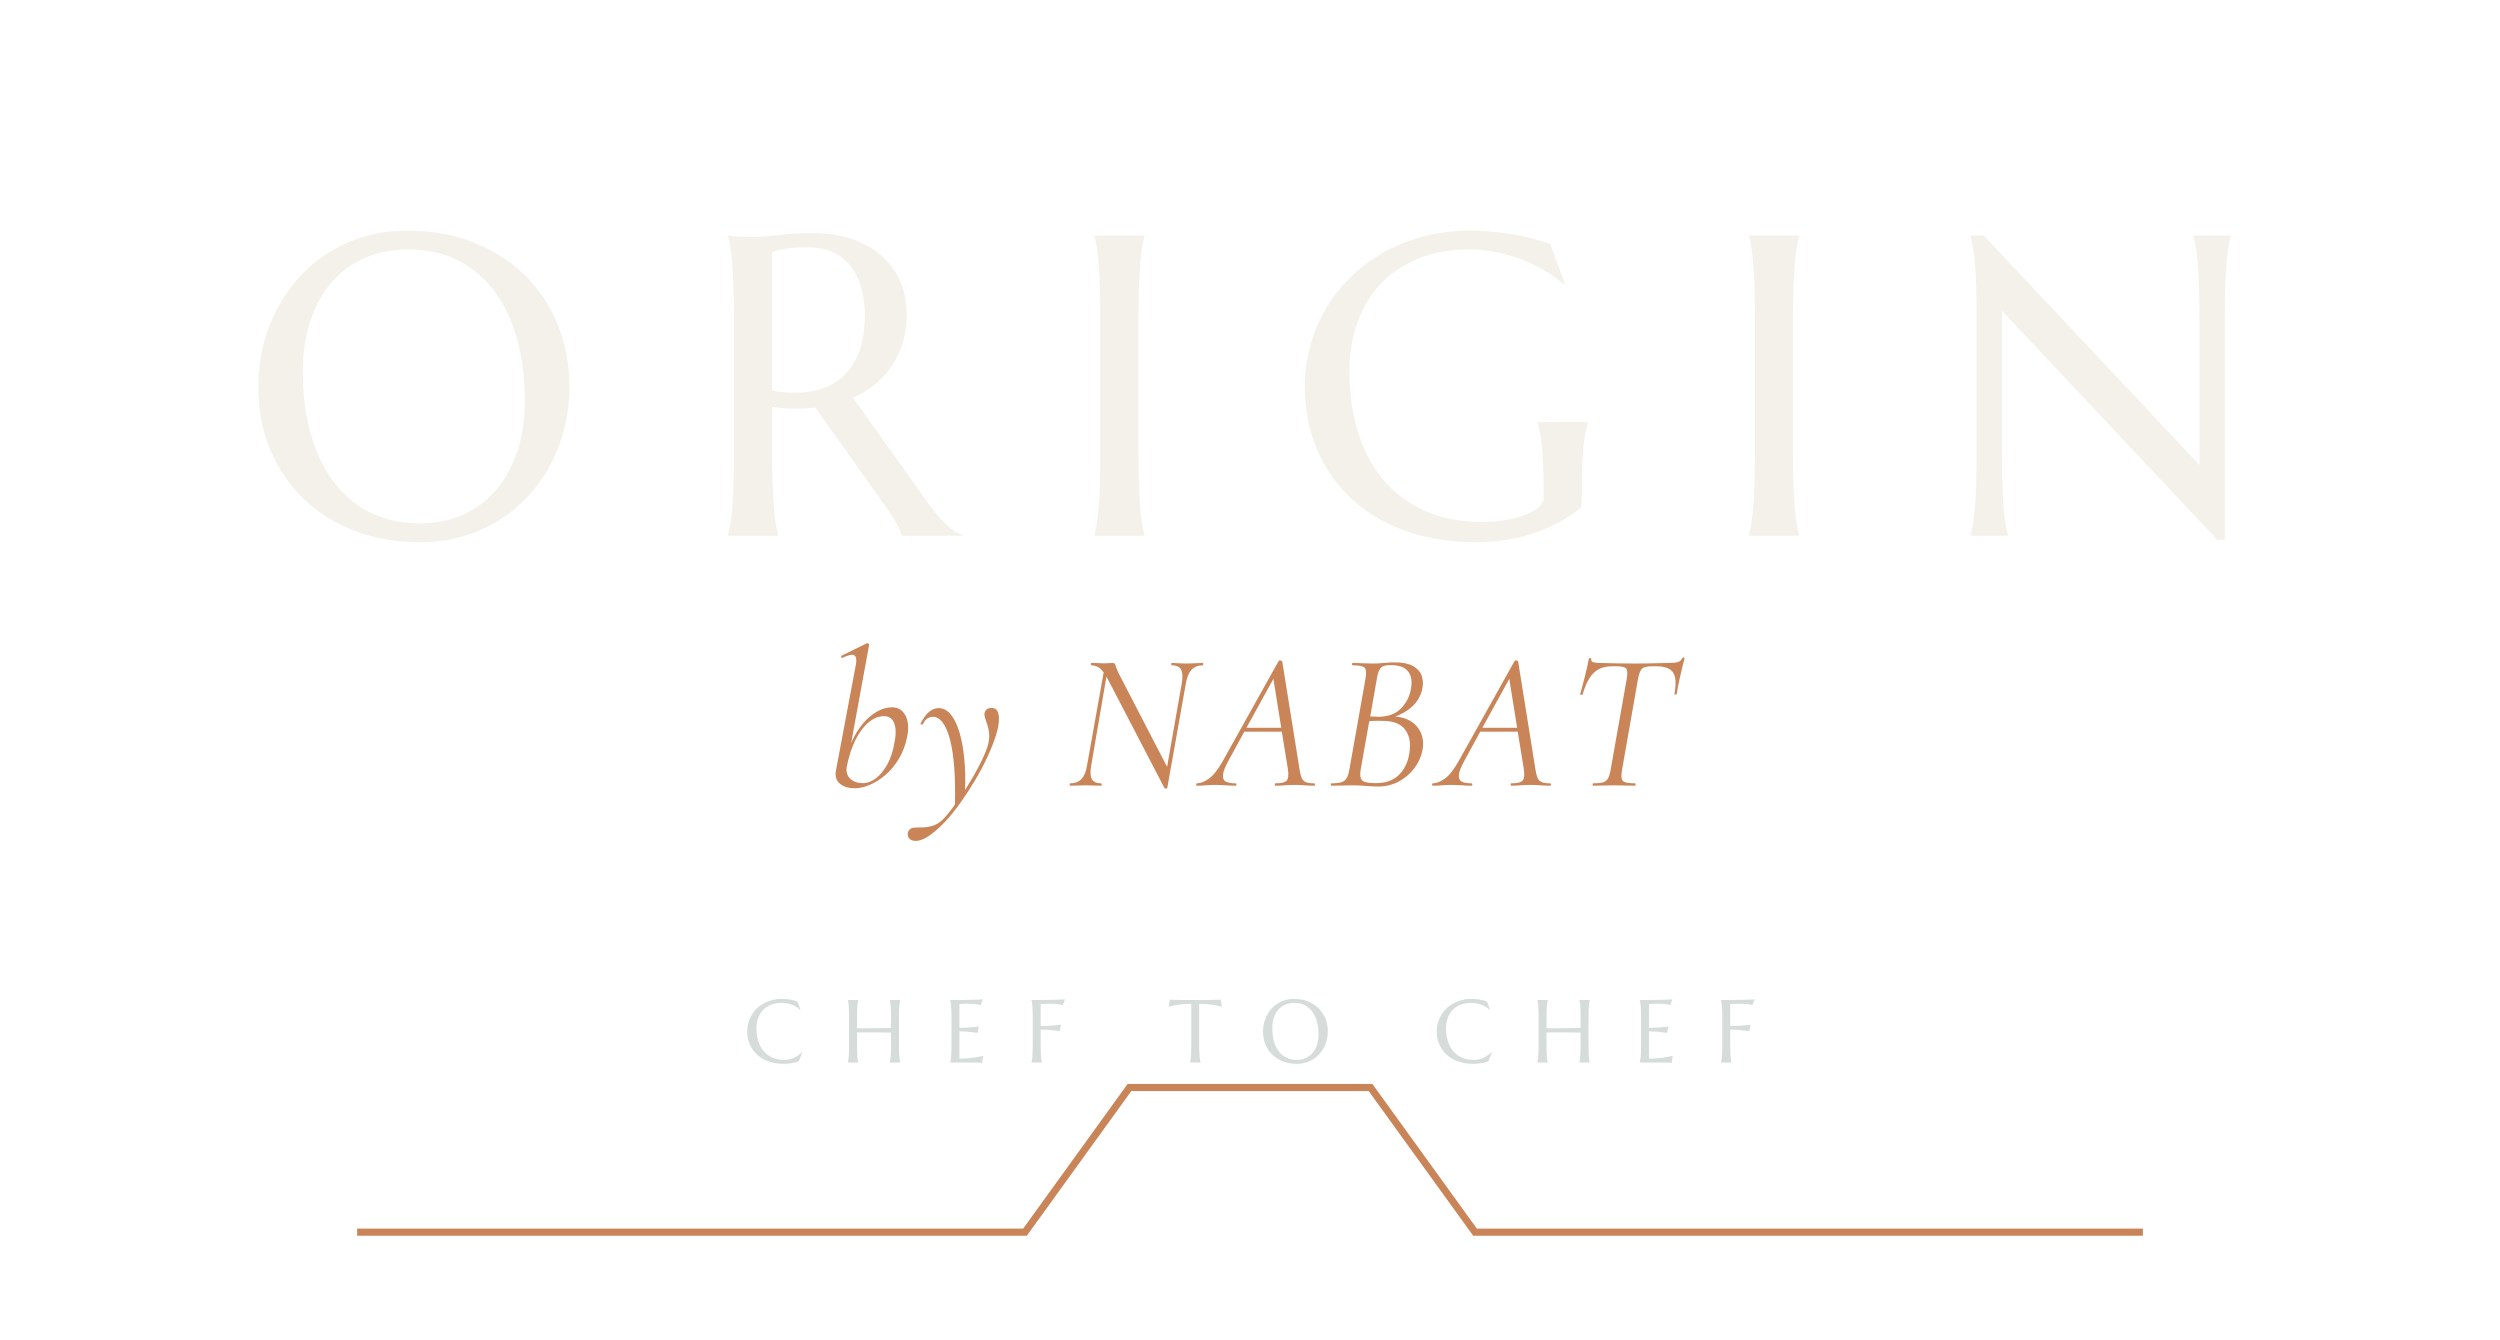
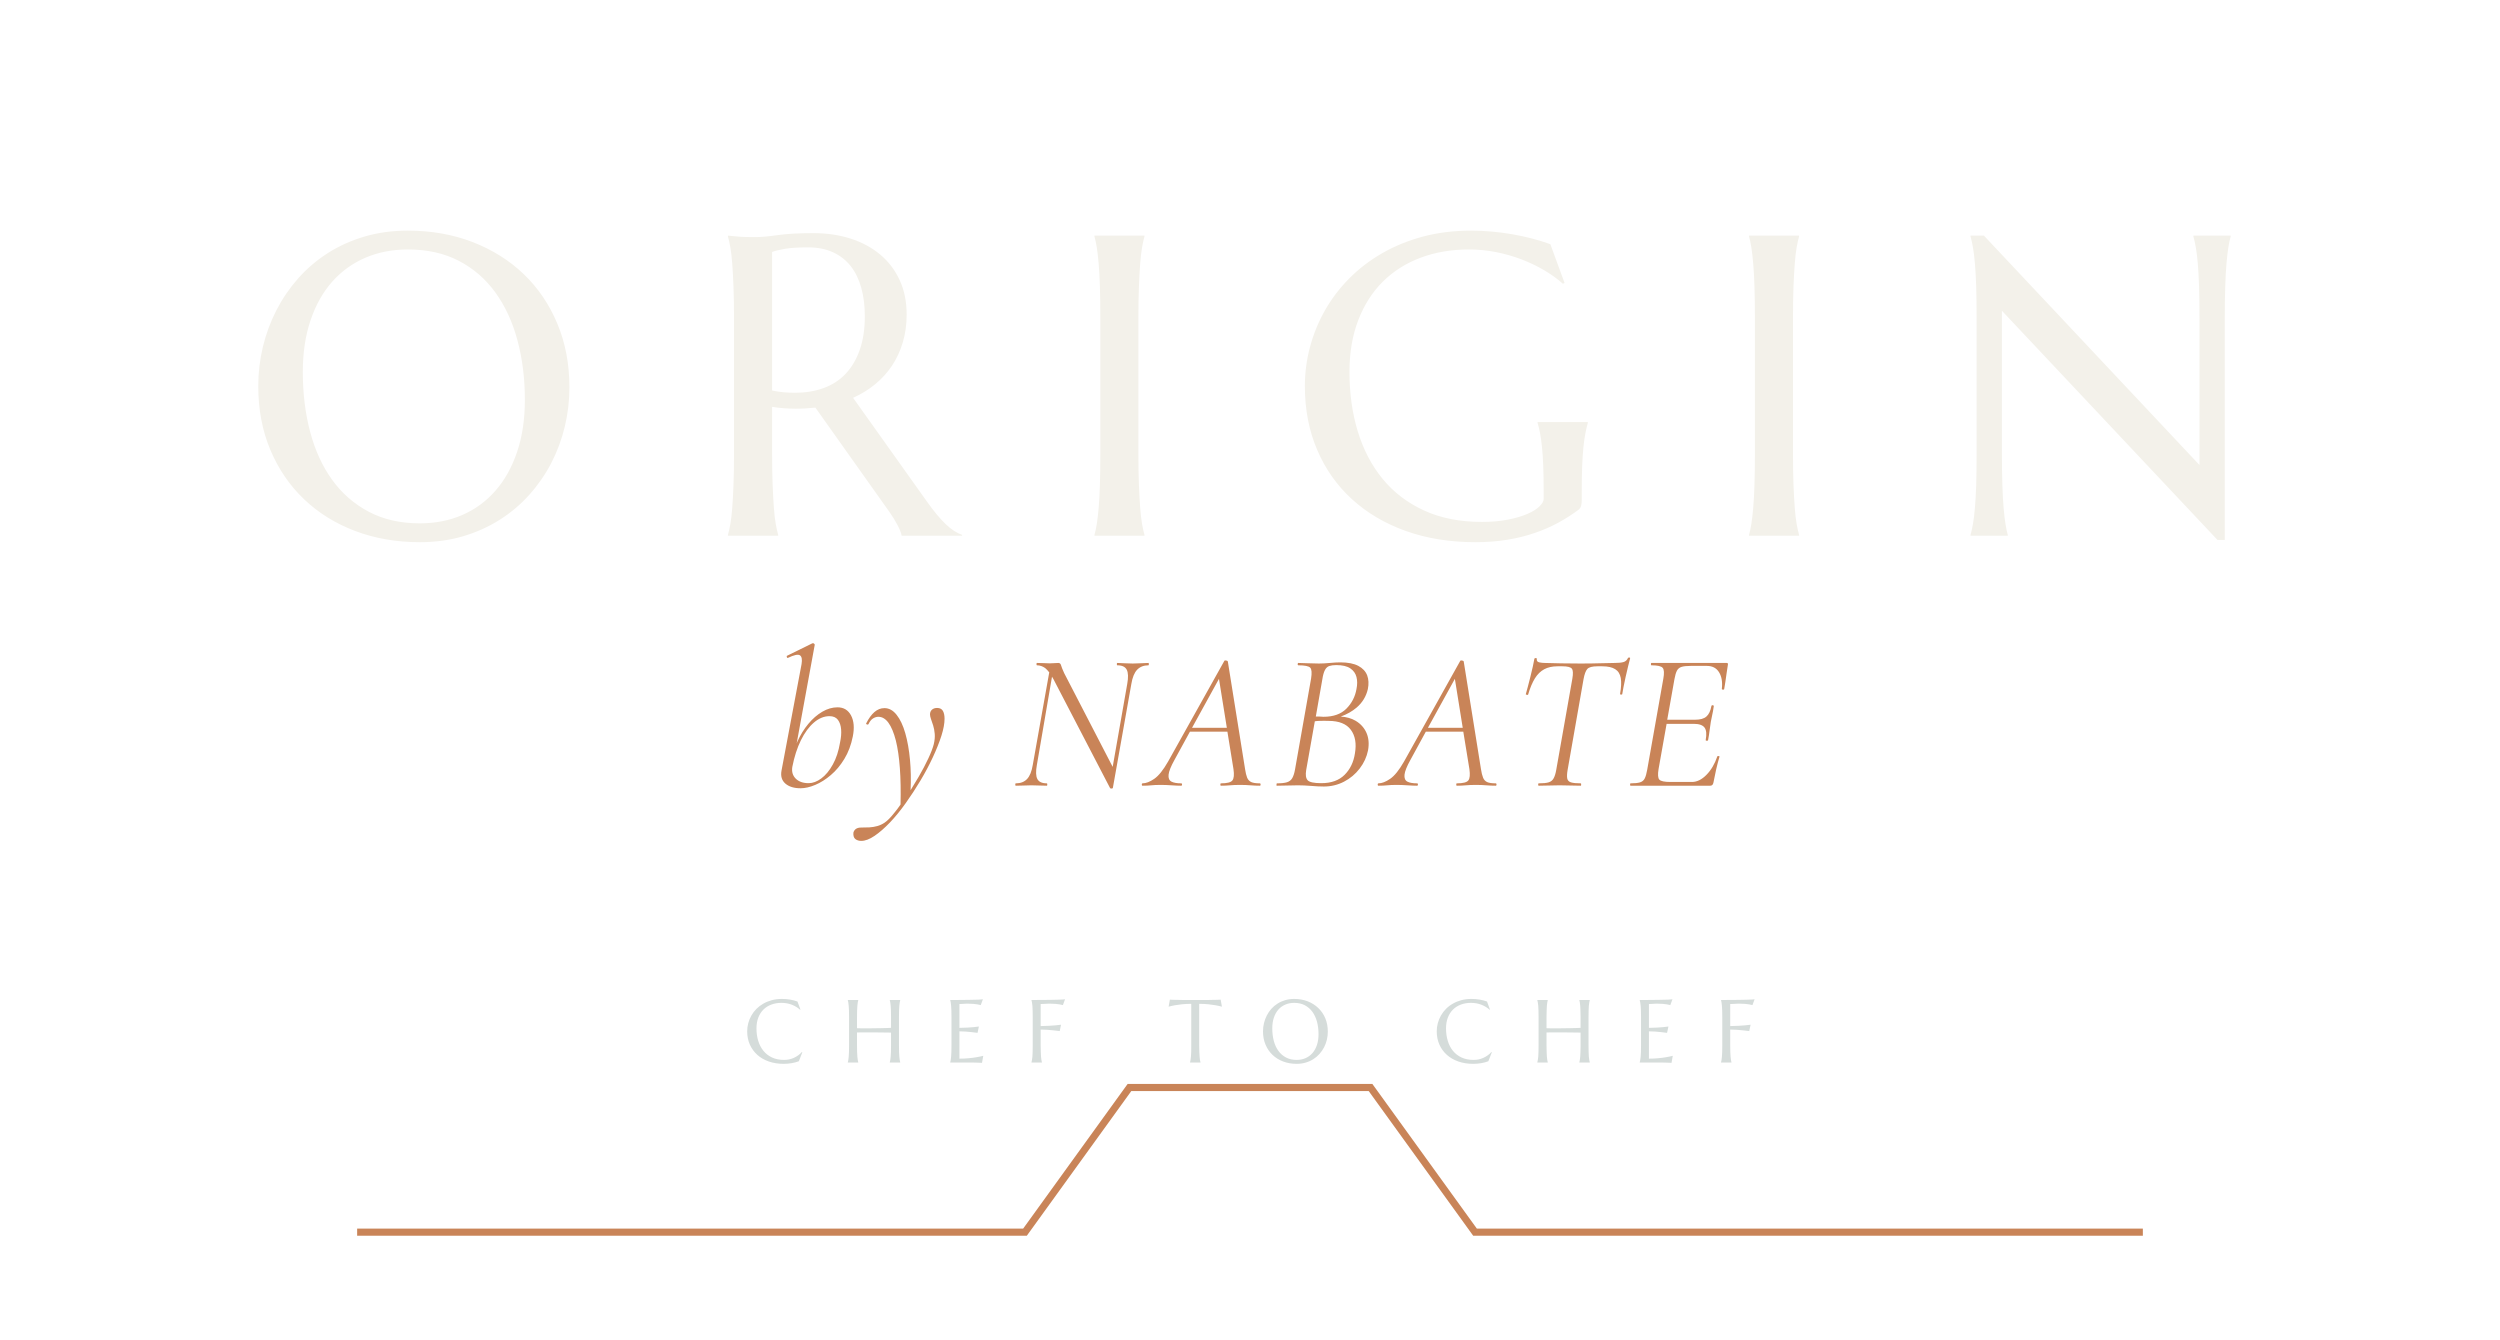
- <svg xmlns="http://www.w3.org/2000/svg" viewBox="0 0 560 300" role="img" aria-label="Origin by NABAT">
+ <svg xmlns="http://www.w3.org/2000/svg" viewBox="0 0 560 300" role="img" aria-label="Origin by NABATE">
  <path fill="#F3F1EA" d="M91.37 51.66L91.37 51.66Q99.19 51.66 105.83 54.21Q112.46 56.77 117.29 61.38Q122.12 66 124.83 72.47Q127.55 78.94 127.55 86.77L127.55 86.77Q127.55 91.22 126.52 95.53Q125.49 99.84 123.50 103.69Q121.51 107.53 118.60 110.79Q115.69 114.05 111.97 116.41Q108.24 118.78 103.74 120.12Q99.24 121.45 94.04 121.45L94.04 121.45Q86.21 121.45 79.58 118.95Q72.94 116.44 68.12 111.84Q63.29 107.25 60.57 100.80Q57.85 94.36 57.85 86.48L57.85 86.48Q57.85 82.03 58.88 77.72Q59.91 73.41 61.90 69.52Q63.90 65.63 66.78 62.37Q69.66 59.11 73.39 56.72Q77.12 54.33 81.64 52.99Q86.16 51.66 91.37 51.66ZM94.04 117.23L94.04 117.23Q99.24 117.23 103.55 115.36Q107.87 113.48 110.98 109.92Q114.10 106.36 115.83 101.23Q117.57 96.09 117.57 89.58L117.57 89.58Q117.57 82.36 115.90 76.20Q114.24 70.03 110.96 65.51Q107.68 60.98 102.78 58.43Q97.88 55.88 91.37 55.88L91.37 55.88Q86.16 55.88 81.85 57.73Q77.54 59.58 74.42 63.09Q71.30 66.61 69.57 71.72Q67.83 76.83 67.83 83.34L67.83 83.34Q67.83 90.52 69.47 96.73Q71.12 102.94 74.40 107.48Q77.68 112.03 82.60 114.63Q87.52 117.23 94.04 117.23ZM172.95 91.13L172.95 101.67Q172.95 105.66 173.07 108.63Q173.19 111.61 173.35 113.77Q173.51 115.92 173.77 117.38Q174.03 118.83 174.31 119.81L174.31 119.81L174.31 120L163.06 120L163.06 119.81Q163.34 118.83 163.60 117.38Q163.86 115.92 164.02 113.77Q164.19 111.61 164.30 108.66Q164.42 105.70 164.42 101.67L164.42 101.67L164.42 71.16Q164.42 67.17 164.30 64.20Q164.19 61.22 164.02 59.06Q163.86 56.91 163.60 55.43Q163.34 53.95 163.06 52.97L163.06 52.97L163.06 52.78L165.03 52.97Q165.92 53.06 167.02 53.09Q168.12 53.11 169.29 53.11L169.29 53.11Q171.12 53.11 174.24 52.66Q177.36 52.22 182.19 52.22L182.19 52.22Q186.69 52.22 190.51 53.44Q194.33 54.66 197.14 57Q199.95 59.34 201.52 62.74Q203.09 66.14 203.09 70.45L203.09 70.45Q203.09 73.83 202.22 76.71Q201.36 79.59 199.79 81.94Q198.22 84.28 196.01 86.09Q193.81 87.89 191.09 89.11L191.09 89.11L207.54 112.22Q208.76 113.95 209.82 115.22Q210.87 116.48 211.83 117.40Q212.79 118.31 213.69 118.90Q214.58 119.48 215.51 119.81L215.51 119.81L215.51 120L201.97 120Q201.83 119.11 201.05 117.63Q200.28 116.16 199.25 114.70L199.25 114.70L182.65 91.31Q181.58 91.41 180.50 91.48Q179.42 91.55 178.29 91.55L178.29 91.55Q176.98 91.55 175.65 91.45Q174.31 91.36 172.95 91.13L172.95 91.13ZM172.95 56.44L172.95 87.47Q174.22 87.75 175.53 87.87Q176.84 87.98 178.06 87.98L178.06 87.98Q181.58 87.98 184.48 86.93Q187.39 85.88 189.43 83.72Q191.47 81.56 192.59 78.35Q193.72 75.14 193.72 70.83L193.72 70.83Q193.72 67.31 192.92 64.45Q192.12 61.59 190.55 59.60Q188.98 57.61 186.59 56.51Q184.20 55.41 181.01 55.41L181.01 55.41Q177.78 55.41 175.86 55.73Q173.94 56.06 172.95 56.44L172.95 56.44ZM245.16 120L245.16 119.81Q245.44 118.83 245.68 117.38Q245.91 115.92 246.10 113.77Q246.29 111.61 246.38 108.63Q246.47 105.66 246.47 101.67L246.47 101.67L246.47 71.16Q246.47 67.17 246.38 64.20Q246.29 61.22 246.10 59.04Q245.91 56.86 245.68 55.41Q245.44 53.95 245.16 52.97L245.16 52.97L245.16 52.78L256.36 52.78L256.36 52.97Q256.08 53.95 255.82 55.41Q255.57 56.86 255.40 59.04Q255.24 61.22 255.12 64.20Q255.00 67.17 255.00 71.16L255.00 71.16L255.00 101.67Q255.00 105.66 255.12 108.63Q255.24 111.61 255.40 113.77Q255.57 115.92 255.82 117.38Q256.08 118.83 256.36 119.81L256.36 119.81L256.36 120L245.16 120ZM354.31 110.20L354.31 112.13Q354.31 112.64 354.19 113.20Q354.07 113.77 353.65 114.14L353.65 114.14Q351.54 115.73 349.08 117.07Q346.62 118.41 343.76 119.39Q340.90 120.38 337.60 120.91Q334.29 121.45 330.50 121.45L330.50 121.45Q321.96 121.45 314.93 118.95Q307.90 116.44 302.86 111.84Q297.82 107.25 295.06 100.80Q292.29 94.36 292.29 86.48L292.29 86.48Q292.29 82.03 293.44 77.72Q294.59 73.41 296.79 69.52Q299.00 65.63 302.23 62.37Q305.46 59.11 309.61 56.72Q313.76 54.33 318.75 52.99Q323.75 51.66 329.56 51.66L329.56 51.66Q331.81 51.66 334.15 51.87Q336.50 52.08 338.79 52.48Q341.09 52.88 343.22 53.44Q345.36 54 347.28 54.70L347.28 54.70L350.46 63.38L350.09 63.56Q348.26 61.92 345.87 60.52Q343.48 59.11 340.76 58.08Q338.04 57.05 335.07 56.46Q332.09 55.88 329.04 55.88L329.04 55.88Q323.14 55.88 318.21 57.73Q313.29 59.58 309.75 63.09Q306.21 66.61 304.25 71.72Q302.28 76.83 302.28 83.34L302.28 83.34Q302.28 90.52 304.15 96.66Q306.03 102.80 309.73 107.30Q313.43 111.80 318.99 114.35Q324.54 116.91 331.95 116.91L331.95 116.91Q335.23 116.91 337.81 116.39Q340.39 115.88 342.17 115.10Q343.95 114.33 344.86 113.41Q345.78 112.50 345.78 111.75L345.78 111.75L345.78 109.92Q345.78 106.64 345.68 104.25Q345.59 101.86 345.40 100.10Q345.21 98.34 344.98 97.08Q344.75 95.81 344.42 94.73L344.42 94.73L344.42 94.55L355.67 94.55L355.67 94.73Q355.39 95.72 355.13 97.05Q354.87 98.39 354.68 100.22Q354.50 102.05 354.40 104.51Q354.31 106.97 354.31 110.20L354.31 110.20ZM391.78 120L391.78 119.81Q392.07 118.83 392.30 117.38Q392.53 115.92 392.72 113.77Q392.91 111.61 393.00 108.63Q393.10 105.66 393.10 101.67L393.10 101.67L393.10 71.16Q393.10 67.17 393.00 64.20Q392.91 61.22 392.72 59.04Q392.53 56.86 392.30 55.41Q392.07 53.95 391.78 52.97L391.78 52.97L391.78 52.78L402.99 52.78L402.99 52.97Q402.71 53.95 402.45 55.41Q402.19 56.86 402.03 59.04Q401.86 61.22 401.74 64.20Q401.63 67.17 401.63 71.16L401.63 71.16L401.63 101.67Q401.63 105.66 401.74 108.63Q401.86 111.61 402.03 113.77Q402.19 115.92 402.45 117.38Q402.71 118.83 402.99 119.81L402.99 119.81L402.99 120L391.78 120ZM441.40 52.78L444.40 52.78L492.68 104.16L492.68 71.16Q492.68 67.17 492.59 64.20Q492.49 61.22 492.31 59.04Q492.12 56.86 491.86 55.41Q491.60 53.95 491.32 52.97L491.32 52.97L491.32 52.78L499.67 52.78L499.67 52.97Q499.38 53.95 499.15 55.41Q498.92 56.86 498.73 59.04Q498.54 61.22 498.45 64.20Q498.35 67.17 498.35 71.16L498.35 71.16L498.35 120.94L496.71 120.94L448.43 69.61L448.43 101.67Q448.43 105.66 448.53 108.63Q448.62 111.61 448.81 113.77Q448.99 115.92 449.23 117.38Q449.46 118.83 449.74 119.81L449.74 119.81L449.74 120L441.40 120L441.40 119.81Q441.68 118.83 441.94 117.38Q442.20 115.92 442.38 113.77Q442.57 111.61 442.67 108.63Q442.76 105.66 442.76 101.67L442.76 101.67L442.76 71.16Q442.76 67.17 442.67 64.20Q442.57 61.22 442.38 59.04Q442.20 56.86 441.94 55.41Q441.68 53.95 441.40 52.97L441.40 52.97L441.40 52.78Z" />
-   <path fill="#C98458" d="M191.52 176.57L191.52 176.57Q189.32 176.57 188.11 175.52Q186.90 174.46 187.25 172.61L187.25 172.61L191.74 148.76Q192 147.18 191.36 146.78Q190.72 146.39 188.70 147.36L188.70 147.36Q188.66 147.40 188.57 147.36L188.57 147.36Q188.48 147.36 188.44 147.18L188.44 147.18Q188.39 147.00 188.44 146.92L188.44 146.92Q188.48 146.87 188.52 146.87L188.52 146.87L194.16 144.10Q194.38 144.01 194.55 144.19Q194.73 144.36 194.68 144.45L194.68 144.45L190.64 166.54Q190.72 166.32 190.81 166.10L190.81 166.10Q191.82 163.86 193.25 162.14Q194.68 160.42 196.38 159.43Q198.07 158.44 199.79 158.44L199.79 158.44Q201.86 158.44 202.82 160.27Q203.79 162.10 203.22 164.96Q202.65 167.82 201.33 169.99Q200.01 172.17 198.29 173.62Q196.58 175.08 194.79 175.82Q193.01 176.57 191.52 176.57ZM189.67 171.78L189.67 171.78Q189.40 173.40 190.44 174.42Q191.47 175.43 193.32 175.43L193.32 175.43Q194.73 175.43 196.16 174.37Q197.59 173.32 198.73 171.27Q199.88 169.22 200.36 166.32L200.36 166.32Q200.71 164.69 200.60 163.37Q200.49 162.05 199.88 161.24Q199.26 160.42 197.98 160.42L197.98 160.42Q196.18 160.42 194.51 161.85Q192.84 163.28 191.58 165.84Q190.33 168.39 189.67 171.78ZM205.11 188.36L205.11 188.36Q204.32 188.36 203.79 187.95Q203.26 187.53 203.35 186.52L203.35 186.52Q203.66 185.37 205.11 185.37L205.11 185.37Q206.04 185.37 206.94 185.33Q207.84 185.28 208.70 185.04Q209.56 184.80 210.35 184.27L210.35 184.27Q211.32 183.61 212.59 181.98L212.59 181.98Q213.25 181.19 213.91 180.22L213.91 180.22Q214.13 171.03 212.86 165.88L212.86 165.88Q211.49 160.56 208.94 160.56L208.94 160.56Q208.37 160.56 207.77 160.91Q207.18 161.26 206.74 162.18L206.74 162.18Q206.65 162.36 206.41 162.29Q206.17 162.23 206.21 162.05L206.21 162.05Q207.05 160.38 208.06 159.50Q209.07 158.62 210.30 158.62L210.30 158.62Q211.84 158.62 213.03 160.12Q214.22 161.61 214.97 164.23Q215.72 166.85 216.02 170.24L216.02 170.24Q216.33 173.45 216.16 177.01L216.16 177.01Q217.08 175.52 217.96 174.02L217.96 174.02Q219.24 171.82 220.14 169.88Q221.04 167.95 221.35 166.72L221.35 166.72Q221.66 165.44 221.57 164.38Q221.48 163.33 221.22 162.51Q220.95 161.70 220.73 161.06Q220.51 160.42 220.51 160.03L220.51 160.03Q220.51 159.37 220.95 158.97Q221.39 158.58 222.10 158.58L222.10 158.58Q223.02 158.58 223.39 159.24Q223.77 159.90 223.77 161.00L223.77 161.00Q223.77 162.58 223.06 164.80Q222.36 167.02 221.15 169.62Q219.94 172.22 218.38 174.83Q216.82 177.45 215.08 179.89Q213.34 182.34 211.54 184.23Q209.73 186.12 208.08 187.24Q206.43 188.36 205.11 188.36ZM260.82 176.48L260.82 176.48L248.14 152.11Q248.01 151.84 247.84 151.58L247.84 151.58L244.45 171.34Q244.05 173.54 244.56 174.50Q245.06 175.47 246.69 175.47L246.69 175.47Q246.78 175.47 246.78 175.74Q246.78 176 246.69 176L246.69 176Q245.94 176 245.13 175.96Q244.32 175.91 243.22 175.91L243.22 175.91Q242.29 175.91 241.41 175.96Q240.53 176 239.74 176L239.74 176Q239.61 176 239.61 175.74Q239.61 175.47 239.74 175.47L239.74 175.47Q241.32 175.47 242.25 174.50Q243.17 173.54 243.52 171.34L243.52 171.34L247.22 150.61Q246.74 150.00 246.30 149.64L246.30 149.64Q245.42 149.03 244.49 149.03L244.49 149.03Q244.36 149.03 244.36 148.76Q244.36 148.50 244.49 148.50L244.49 148.50Q245.15 148.50 245.94 148.54Q246.74 148.59 247.35 148.59L247.35 148.59Q247.92 148.59 248.47 148.54Q249.02 148.50 249.24 148.50L249.24 148.50Q249.73 148.50 249.86 149.01Q249.99 149.51 250.56 150.79L250.56 150.79L261.43 171.78L264.69 153.21Q265.08 151.01 264.58 150.02Q264.07 149.03 262.49 149.03L262.49 149.03Q262.36 149.03 262.36 148.76Q262.36 148.50 262.49 148.50L262.49 148.50Q263.19 148.50 264.03 148.57Q264.86 148.63 265.92 148.63L265.92 148.63Q266.84 148.63 267.75 148.57Q268.65 148.50 269.44 148.50L269.44 148.50Q269.53 148.50 269.53 148.76Q269.53 149.03 269.44 149.03L269.44 149.03Q267.86 149.03 266.91 150.02Q265.96 151.01 265.61 153.21L265.61 153.21L261.48 176.44Q261.48 176.62 261.19 176.64Q260.90 176.66 260.82 176.48ZM268.12 176L268.12 176Q267.94 176 267.94 175.74Q267.94 175.47 268.12 175.47L268.12 175.47Q269.26 175.47 270.74 174.46Q272.21 173.45 273.84 170.59L273.84 170.59L286.42 148.06Q286.51 147.88 286.84 147.95Q287.17 148.02 287.22 148.15L287.22 148.15L291.09 172.30Q291.26 173.49 291.55 174.20Q291.84 174.90 292.47 175.19Q293.11 175.47 294.39 175.47L294.39 175.47Q294.56 175.47 294.56 175.74Q294.56 176 294.39 176L294.39 176Q293.38 176 292.30 175.91Q291.22 175.82 289.94 175.82Q288.67 175.82 287.70 175.91Q286.73 176 285.68 176L285.68 176Q285.54 176 285.54 175.74Q285.54 175.47 285.68 175.47L285.68 175.47Q287.74 175.47 288.25 174.81Q288.76 174.15 288.49 172.30L288.49 172.30L287.13 163.90L278.72 163.90L275.29 170.19Q274.06 172.39 273.95 173.54Q273.84 174.68 274.59 175.08Q275.34 175.47 276.79 175.47L276.79 175.47Q276.96 175.47 276.96 175.74Q276.96 176 276.74 176L276.74 176Q275.86 176 274.61 175.91Q273.36 175.82 272.17 175.82L272.17 175.82Q270.89 175.82 270.08 175.91Q269.26 176 268.12 176ZM279.21 163.02L287.00 163.02L285.24 152.06L279.21 163.02ZM312.52 160.51L312.52 160.51Q314.45 160.64 315.82 161.44L315.82 161.44Q317.53 162.45 318.28 164.16Q319.03 165.88 318.63 168.08L318.63 168.08Q318.19 170.28 316.76 172.15Q315.33 174.02 313.24 175.10Q311.15 176.18 308.73 176.18L308.73 176.18Q307.46 176.18 305.85 176.04Q304.24 175.91 302.92 175.91Q301.60 175.91 300.37 175.96Q299.14 176 298.22 176L298.22 176Q298.17 176 298.17 176L298.17 176Q298.08 175.96 298.13 175.74L298.13 175.74Q298.13 175.47 298.22 175.47L298.22 175.47Q299.67 175.47 300.46 175.23Q301.25 174.99 301.65 174.31Q302.04 173.62 302.26 172.39L302.26 172.39L305.87 152.02Q306.18 150.08 305.67 149.56Q305.17 149.03 303.01 149.03L303.01 149.03Q302.97 149.03 302.92 148.98L302.92 148.98Q302.84 148.94 302.88 148.76L302.88 148.76Q302.88 148.50 303.01 148.50L303.01 148.50Q304.02 148.50 305.21 148.57Q306.40 148.63 307.63 148.63L307.63 148.63Q308.73 148.63 310.10 148.50Q311.46 148.37 312.38 148.37L312.38 148.37Q314.98 148.37 316.45 149.16Q317.93 149.95 318.43 151.29Q318.94 152.64 318.59 154.35L318.59 154.35Q318.02 156.82 316.08 158.49L316.08 158.49Q314.58 159.76 312.52 160.51ZM308.16 175.43L308.16 175.43Q311.50 175.43 313.37 173.56Q315.24 171.69 315.68 168.78L315.68 168.78Q316.26 165.48 314.78 163.48Q313.31 161.48 309.79 161.48L309.79 161.48Q308.78 161.44 307.76 161.48L307.76 161.48Q307.24 161.48 306.71 161.57L306.71 161.57L304.77 172.52Q304.51 174.11 305.10 174.77Q305.70 175.43 308.16 175.43ZM311.50 148.98L311.50 148.98Q310.58 148.98 309.96 149.18Q309.35 149.38 308.97 150.08Q308.60 150.79 308.38 152.24L308.38 152.24L306.93 160.51Q307.41 160.51 307.76 160.51L307.76 160.51Q308.60 160.56 308.64 160.56L308.64 160.56Q311.99 160.56 313.79 158.73Q315.60 156.90 316.04 154.35L316.04 154.35Q316.34 152.86 316.04 151.65Q315.73 150.44 314.65 149.71Q313.57 148.98 311.50 148.98ZM320.96 176L320.96 176Q320.79 176 320.79 175.74Q320.79 175.47 320.96 175.47L320.96 175.47Q322.11 175.47 323.58 174.46Q325.06 173.45 326.68 170.59L326.68 170.59L339.27 148.06Q339.36 147.88 339.69 147.95Q340.02 148.02 340.06 148.15L340.06 148.15L343.93 172.30Q344.11 173.49 344.39 174.20Q344.68 174.90 345.32 175.19Q345.96 175.47 347.23 175.47L347.23 175.47Q347.41 175.47 347.41 175.74Q347.41 176 347.23 176L347.23 176Q346.22 176 345.14 175.91Q344.06 175.82 342.79 175.82Q341.51 175.82 340.54 175.91Q339.58 176 338.52 176L338.52 176Q338.39 176 338.39 175.74Q338.39 175.47 338.52 175.47L338.52 175.47Q340.59 175.47 341.09 174.81Q341.60 174.15 341.34 172.30L341.34 172.30L339.97 163.90L331.57 163.90L328.14 170.19Q326.90 172.39 326.79 173.54Q326.68 174.68 327.43 175.08Q328.18 175.47 329.63 175.47L329.63 175.47Q329.81 175.47 329.81 175.74Q329.81 176 329.59 176L329.59 176Q328.71 176 327.45 175.91Q326.20 175.82 325.01 175.82L325.01 175.82Q323.74 175.82 322.92 175.91Q322.11 176 320.96 176ZM332.05 163.02L339.84 163.02L338.08 152.06L332.05 163.02ZM356.87 176L356.87 176Q356.74 176 356.74 175.74Q356.74 175.47 356.87 175.47L356.87 175.47Q358.32 175.47 359.07 175.25Q359.82 175.03 360.19 174.37Q360.56 173.71 360.78 172.44L360.78 172.44L364.39 152.06Q364.70 150.30 364.28 149.78Q363.86 149.25 362.15 149.25L362.15 149.25L361.09 149.25Q359.33 149.25 358.10 149.91Q356.87 150.57 356.01 151.95Q355.15 153.34 354.49 155.58L354.49 155.58Q354.45 155.72 354.18 155.63L354.18 155.63Q353.96 155.58 353.96 155.54L353.96 155.54Q353.96 155.50 353.96 155.50L353.96 155.50Q354.14 154.92 354.40 153.89Q354.67 152.86 354.98 151.67Q355.28 150.48 355.53 149.36Q355.77 148.24 355.90 147.53L355.90 147.53Q355.99 147.40 356.25 147.40L356.25 147.40Q356.38 147.44 356.43 147.49L356.43 147.49Q356.43 147.53 356.43 147.58L356.43 147.58Q356.34 148.24 357.00 148.37Q357.66 148.50 358.14 148.50L358.14 148.50Q359.77 148.54 361.95 148.59Q364.13 148.63 366.20 148.63L366.20 148.63Q368.84 148.63 370.64 148.57Q372.44 148.50 373.94 148.50L373.94 148.50Q375.17 148.50 375.85 148.30Q376.54 148.10 376.84 147.40L376.84 147.40Q376.93 147.27 377.15 147.27L377.15 147.27Q377.28 147.31 377.33 147.36L377.33 147.36Q377.33 147.40 377.33 147.49L377.33 147.49Q377.15 148.10 376.89 149.23Q376.62 150.35 376.34 151.58Q376.05 152.81 375.85 153.87Q375.66 154.92 375.57 155.50L375.57 155.50Q375.52 155.63 375.30 155.58L375.30 155.58Q375.13 155.58 375.08 155.54L375.08 155.54Q375.08 155.50 375.08 155.41L375.08 155.41Q375.48 153.21 375.24 151.87Q375.00 150.52 373.98 149.89Q372.97 149.25 371.08 149.25L371.08 149.25L370.02 149.25Q368.31 149.25 367.76 149.84Q367.21 150.44 366.90 152.15L366.90 152.15L363.34 172.44Q363.12 173.71 363.25 174.37Q363.38 175.03 364.08 175.25Q364.79 175.47 366.28 175.47L366.28 175.47Q366.37 175.47 366.37 175.74Q366.37 176 366.28 176L366.28 176Q365.32 176 364.15 175.96Q362.98 175.91 361.53 175.91L361.53 175.91Q360.21 175.91 359.00 175.96Q357.79 176 356.87 176Z" />
+   <path fill="#C98458" d="M179.33 176.57L179.33 176.57Q177.13 176.57 175.92 175.52Q174.71 174.46 175.06 172.61L175.06 172.61L179.55 148.76Q179.81 147.18 179.17 146.78Q178.54 146.39 176.51 147.36L176.51 147.36Q176.47 147.40 176.38 147.36L176.38 147.36Q176.29 147.36 176.25 147.18L176.25 147.18Q176.20 147.00 176.25 146.92L176.25 146.92Q176.29 146.87 176.34 146.87L176.34 146.87L181.97 144.10Q182.19 144.01 182.36 144.19Q182.54 144.36 182.50 144.45L182.50 144.45L178.45 166.54Q178.54 166.32 178.62 166.10L178.62 166.10Q179.64 163.86 181.07 162.14Q182.50 160.42 184.19 159.43Q185.88 158.44 187.60 158.44L187.60 158.44Q189.67 158.44 190.64 160.27Q191.60 162.10 191.03 164.96Q190.46 167.82 189.14 169.99Q187.82 172.17 186.10 173.62Q184.39 175.08 182.61 175.82Q180.82 176.57 179.33 176.57ZM177.48 171.78L177.48 171.78Q177.22 173.40 178.25 174.42Q179.28 175.43 181.13 175.43L181.13 175.43Q182.54 175.43 183.97 174.37Q185.40 173.32 186.54 171.27Q187.69 169.22 188.17 166.32L188.17 166.32Q188.52 164.69 188.41 163.37Q188.30 162.05 187.69 161.24Q187.07 160.42 185.80 160.42L185.80 160.42Q183.99 160.42 182.32 161.85Q180.65 163.28 179.39 165.84Q178.14 168.39 177.48 171.78ZM192.92 188.36L192.92 188.36Q192.13 188.36 191.60 187.95Q191.08 187.53 191.16 186.52L191.16 186.52Q191.47 185.37 192.92 185.37L192.92 185.37Q193.85 185.37 194.75 185.33Q195.65 185.28 196.51 185.04Q197.37 184.80 198.16 184.27L198.16 184.27Q199.13 183.61 200.40 181.98L200.40 181.98Q201.06 181.19 201.72 180.22L201.72 180.22Q201.94 171.03 200.67 165.88L200.67 165.88Q199.30 160.56 196.75 160.56L196.75 160.56Q196.18 160.56 195.59 160.91Q194.99 161.26 194.55 162.18L194.55 162.18Q194.46 162.36 194.22 162.29Q193.98 162.23 194.02 162.05L194.02 162.05Q194.86 160.38 195.87 159.50Q196.88 158.62 198.12 158.62L198.12 158.62Q199.66 158.62 200.84 160.12Q202.03 161.61 202.78 164.23Q203.53 166.85 203.84 170.24L203.84 170.24Q204.14 173.45 203.97 177.01L203.97 177.01Q204.89 175.52 205.77 174.02L205.77 174.02Q207.05 171.82 207.95 169.88Q208.85 167.95 209.16 166.72L209.16 166.72Q209.47 165.44 209.38 164.38Q209.29 163.33 209.03 162.51Q208.76 161.70 208.54 161.06Q208.32 160.42 208.32 160.03L208.32 160.03Q208.32 159.37 208.76 158.97Q209.20 158.58 209.91 158.58L209.91 158.58Q210.83 158.58 211.21 159.24Q211.58 159.90 211.58 161.00L211.58 161.00Q211.58 162.58 210.88 164.80Q210.17 167.02 208.96 169.62Q207.75 172.22 206.19 174.83Q204.63 177.45 202.89 179.89Q201.15 182.34 199.35 184.23Q197.54 186.12 195.89 187.24Q194.24 188.36 192.92 188.36ZM248.63 176.48L248.63 176.48L235.96 152.11Q235.82 151.84 235.65 151.58L235.65 151.58L232.26 171.34Q231.86 173.54 232.37 174.50Q232.88 175.47 234.50 175.47L234.50 175.47Q234.59 175.47 234.59 175.74Q234.59 176 234.50 176L234.50 176Q233.76 176 232.94 175.96Q232.13 175.91 231.03 175.91L231.03 175.91Q230.10 175.91 229.22 175.96Q228.34 176 227.55 176L227.55 176Q227.42 176 227.42 175.74Q227.42 175.47 227.55 175.47L227.55 175.47Q229.14 175.47 230.06 174.50Q230.98 173.54 231.34 171.34L231.34 171.34L235.03 150.61Q234.55 150.00 234.11 149.64L234.11 149.64Q233.23 149.03 232.30 149.03L232.30 149.03Q232.17 149.03 232.17 148.76Q232.17 148.50 232.30 148.50L232.30 148.50Q232.96 148.50 233.76 148.54Q234.55 148.59 235.16 148.59L235.16 148.59Q235.74 148.59 236.29 148.54Q236.84 148.50 237.06 148.50L237.06 148.50Q237.54 148.50 237.67 149.01Q237.80 149.51 238.38 150.79L238.38 150.79L249.24 171.78L252.50 153.21Q252.90 151.01 252.39 150.02Q251.88 149.03 250.30 149.03L250.30 149.03Q250.17 149.03 250.17 148.76Q250.17 148.50 250.30 148.50L250.30 148.50Q251.00 148.50 251.84 148.57Q252.68 148.63 253.73 148.63L253.73 148.63Q254.66 148.63 255.56 148.57Q256.46 148.50 257.25 148.50L257.25 148.50Q257.34 148.50 257.34 148.76Q257.34 149.03 257.25 149.03L257.25 149.03Q255.67 149.03 254.72 150.02Q253.78 151.01 253.42 153.21L253.42 153.21L249.29 176.44Q249.29 176.62 249.00 176.64Q248.72 176.66 248.63 176.48ZM255.93 176L255.93 176Q255.76 176 255.76 175.74Q255.76 175.47 255.93 175.47L255.93 175.47Q257.08 175.47 258.55 174.46Q260.02 173.45 261.65 170.59L261.65 170.59L274.24 148.06Q274.32 147.88 274.65 147.95Q274.98 148.02 275.03 148.15L275.03 148.15L278.90 172.30Q279.08 173.49 279.36 174.20Q279.65 174.90 280.29 175.19Q280.92 175.47 282.20 175.47L282.20 175.47Q282.38 175.47 282.38 175.74Q282.38 176 282.20 176L282.20 176Q281.19 176 280.11 175.91Q279.03 175.82 277.76 175.82Q276.48 175.82 275.51 175.91Q274.54 176 273.49 176L273.49 176Q273.36 176 273.36 175.74Q273.36 175.47 273.49 175.47L273.49 175.47Q275.56 175.47 276.06 174.81Q276.57 174.15 276.30 172.30L276.30 172.30L274.94 163.90L266.54 163.90L263.10 170.19Q261.87 172.39 261.76 173.54Q261.65 174.68 262.40 175.08Q263.15 175.47 264.60 175.47L264.60 175.47Q264.78 175.47 264.78 175.74Q264.78 176 264.56 176L264.56 176Q263.68 176 262.42 175.91Q261.17 175.82 259.98 175.82L259.98 175.82Q258.70 175.82 257.89 175.91Q257.08 176 255.93 176ZM267.02 163.02L274.81 163.02L273.05 152.06L267.02 163.02ZM300.33 160.51L300.33 160.51Q302.26 160.64 303.63 161.44L303.63 161.44Q305.34 162.45 306.09 164.16Q306.84 165.88 306.44 168.08L306.44 168.08Q306.00 170.28 304.57 172.15Q303.14 174.02 301.05 175.10Q298.96 176.18 296.54 176.18L296.54 176.18Q295.27 176.18 293.66 176.04Q292.06 175.91 290.74 175.91Q289.42 175.91 288.18 175.96Q286.95 176 286.03 176L286.03 176Q285.98 176 285.98 176L285.98 176Q285.90 175.96 285.94 175.74L285.94 175.74Q285.94 175.47 286.03 175.47L286.03 175.47Q287.48 175.47 288.27 175.23Q289.06 174.99 289.46 174.31Q289.86 173.62 290.08 172.39L290.08 172.39L293.68 152.02Q293.99 150.08 293.49 149.56Q292.98 149.03 290.82 149.03L290.82 149.03Q290.78 149.03 290.74 148.98L290.74 148.98Q290.65 148.94 290.69 148.76L290.69 148.76Q290.69 148.50 290.82 148.50L290.82 148.50Q291.84 148.50 293.02 148.57Q294.21 148.63 295.44 148.63L295.44 148.63Q296.54 148.63 297.91 148.50Q299.27 148.37 300.20 148.37L300.20 148.37Q302.79 148.37 304.27 149.16Q305.74 149.95 306.25 151.29Q306.75 152.64 306.40 154.35L306.40 154.35Q305.83 156.82 303.89 158.49L303.89 158.49Q302.40 159.76 300.33 160.51ZM295.97 175.43L295.97 175.43Q299.32 175.43 301.19 173.56Q303.06 171.69 303.50 168.78L303.50 168.78Q304.07 165.48 302.59 163.48Q301.12 161.48 297.60 161.48L297.60 161.48Q296.59 161.44 295.58 161.48L295.58 161.48Q295.05 161.48 294.52 161.57L294.52 161.57L292.58 172.52Q292.32 174.11 292.91 174.77Q293.51 175.43 295.97 175.43ZM299.32 148.98L299.32 148.98Q298.39 148.98 297.78 149.18Q297.16 149.38 296.79 150.08Q296.41 150.79 296.19 152.24L296.19 152.24L294.74 160.51Q295.22 160.51 295.58 160.51L295.58 160.51Q296.41 160.56 296.46 160.56L296.46 160.56Q299.80 160.56 301.60 158.73Q303.41 156.90 303.85 154.35L303.85 154.35Q304.16 152.86 303.85 151.65Q303.54 150.44 302.46 149.71Q301.38 148.98 299.32 148.98ZM308.78 176L308.78 176Q308.60 176 308.60 175.74Q308.60 175.47 308.78 175.47L308.78 175.47Q309.92 175.47 311.39 174.46Q312.87 173.45 314.50 170.59L314.50 170.59L327.08 148.06Q327.17 147.88 327.50 147.95Q327.83 148.02 327.87 148.15L327.87 148.15L331.74 172.30Q331.92 173.49 332.21 174.20Q332.49 174.90 333.13 175.19Q333.77 175.47 335.04 175.47L335.04 175.47Q335.22 175.47 335.22 175.74Q335.22 176 335.04 176L335.04 176Q334.03 176 332.95 175.91Q331.88 175.82 330.60 175.82Q329.32 175.82 328.36 175.91Q327.39 176 326.33 176L326.33 176Q326.20 176 326.20 175.74Q326.20 175.47 326.33 175.47L326.33 175.47Q328.40 175.47 328.91 174.81Q329.41 174.15 329.15 172.30L329.15 172.30L327.78 163.90L319.38 163.90L315.95 170.19Q314.72 172.39 314.61 173.54Q314.50 174.68 315.24 175.08Q315.99 175.47 317.44 175.47L317.44 175.47Q317.62 175.47 317.62 175.74Q317.62 176 317.40 176L317.40 176Q316.52 176 315.27 175.91Q314.01 175.82 312.82 175.82L312.82 175.82Q311.55 175.82 310.73 175.91Q309.92 176 308.78 176ZM319.86 163.02L327.65 163.02L325.89 152.06L319.86 163.02ZM344.68 176L344.68 176Q344.55 176 344.55 175.74Q344.55 175.47 344.68 175.47L344.68 175.47Q346.13 175.47 346.88 175.25Q347.63 175.03 348.00 174.37Q348.38 173.71 348.60 172.44L348.60 172.44L352.20 152.06Q352.51 150.30 352.09 149.78Q351.68 149.25 349.96 149.25L349.96 149.25L348.90 149.25Q347.14 149.25 345.91 149.91Q344.68 150.57 343.82 151.95Q342.96 153.34 342.30 155.58L342.30 155.58Q342.26 155.72 342.00 155.63L342.00 155.63Q341.78 155.58 341.78 155.54L341.78 155.54Q341.78 155.50 341.78 155.50L341.78 155.50Q341.95 154.92 342.22 153.89Q342.48 152.86 342.79 151.67Q343.10 150.48 343.34 149.36Q343.58 148.24 343.71 147.53L343.71 147.53Q343.80 147.40 344.06 147.40L344.06 147.40Q344.20 147.44 344.24 147.49L344.24 147.49Q344.24 147.53 344.24 147.58L344.24 147.58Q344.15 148.24 344.81 148.37Q345.47 148.50 345.96 148.50L345.96 148.50Q347.58 148.54 349.76 148.59Q351.94 148.63 354.01 148.63L354.01 148.63Q356.65 148.63 358.45 148.57Q360.26 148.50 361.75 148.50L361.75 148.50Q362.98 148.50 363.67 148.30Q364.35 148.10 364.66 147.40L364.66 147.40Q364.74 147.27 364.96 147.27L364.96 147.27Q365.10 147.31 365.14 147.36L365.14 147.36Q365.14 147.40 365.14 147.49L365.14 147.49Q364.96 148.10 364.70 149.23Q364.44 150.35 364.15 151.58Q363.86 152.81 363.67 153.87Q363.47 154.92 363.38 155.50L363.38 155.50Q363.34 155.63 363.12 155.58L363.12 155.58Q362.94 155.58 362.90 155.54L362.90 155.54Q362.90 155.50 362.90 155.41L362.90 155.41Q363.29 153.21 363.05 151.87Q362.81 150.52 361.80 149.89Q360.78 149.25 358.89 149.25L358.89 149.25L357.84 149.25Q356.12 149.25 355.57 149.84Q355.02 150.44 354.71 152.15L354.71 152.15L351.15 172.44Q350.93 173.71 351.06 174.37Q351.19 175.03 351.90 175.25Q352.60 175.47 354.10 175.47L354.10 175.47Q354.18 175.47 354.18 175.74Q354.18 176 354.10 176L354.10 176Q353.13 176 351.96 175.96Q350.80 175.91 349.34 175.91L349.34 175.91Q348.02 175.91 346.81 175.96Q345.60 176 344.68 176ZM383.09 176L365.23 176Q365.14 176 365.14 175.74Q365.14 175.47 365.23 175.47L365.23 175.47Q366.64 175.47 367.36 175.25Q368.09 175.03 368.42 174.37Q368.75 173.71 368.97 172.44L368.97 172.44L372.58 152.06Q372.93 150.17 372.44 149.60Q371.96 149.03 369.94 149.03L369.94 149.03Q369.80 149.03 369.80 148.76Q369.80 148.50 369.94 148.50L369.94 148.50L386.79 148.50Q386.96 148.50 387.01 148.59L387.01 148.59Q387.10 148.68 387.05 148.90L387.05 148.90Q386.92 149.69 386.77 150.72Q386.61 151.76 386.48 152.75Q386.35 153.74 386.22 154.35L386.22 154.35Q386.17 154.53 385.91 154.48L385.91 154.48Q385.69 154.44 385.69 154.35L385.69 154.35Q385.69 154.35 385.69 154.31L385.69 154.31Q385.95 152.02 385.07 150.59Q384.19 149.16 382.34 149.16L382.34 149.16L378.74 149.16Q377.37 149.16 376.67 149.38Q375.96 149.60 375.63 150.24Q375.30 150.88 375.08 152.11L375.08 152.11L373.46 161.22L379.70 161.22Q381.42 161.22 382.23 160.51Q383.05 159.81 383.36 158.14L383.36 158.14Q383.40 157.96 383.66 157.96L383.66 157.96Q383.80 158.00 383.88 158.09L383.88 158.09Q383.88 158.14 383.88 158.22L383.88 158.22Q383.71 159.46 383.53 160.18Q383.36 160.91 383.22 161.70L383.22 161.70Q383.05 162.71 382.94 163.68Q382.83 164.65 382.61 165.79L382.61 165.79Q382.56 165.97 382.30 165.92L382.30 165.92Q382.12 165.92 382.08 165.84L382.08 165.84Q382.08 165.79 382.08 165.75L382.08 165.75Q382.43 163.81 381.82 162.98Q381.20 162.14 379.40 162.14L379.40 162.14L373.32 162.14L371.52 172.26Q371.21 174.11 371.70 174.64Q372.18 175.16 374.16 175.16L374.16 175.16L379.00 175.16Q380.67 175.16 382.23 173.58Q383.80 172.00 384.68 169.44L384.68 169.44Q384.72 169.31 384.98 169.36L384.98 169.36Q385.16 169.40 385.16 169.44L385.16 169.44Q385.20 169.49 385.16 169.53L385.16 169.53Q384.81 170.68 384.43 172.30Q384.06 173.93 383.80 175.34L383.80 175.34Q383.66 176 383.09 176L383.09 176Z" />
  <path fill="#D5DCDA" d="M178.63 224.34L179.30 226.14L179.21 226.18Q178.45 225.48 177.38 225.06Q176.31 224.64 175.03 224.64L175.03 224.64Q173.80 224.64 172.77 225.03Q171.75 225.41 171.01 226.14Q170.27 226.88 169.86 227.94Q169.45 229.01 169.45 230.36L169.45 230.36Q169.45 231.86 169.84 233.15Q170.24 234.45 171.01 235.39Q171.78 236.34 172.94 236.88Q174.09 237.42 175.64 237.42L175.64 237.42Q176.19 237.42 176.75 237.31Q177.31 237.19 177.82 236.96Q178.33 236.73 178.79 236.40Q179.24 236.08 179.61 235.66L179.61 235.66L179.72 235.72L178.94 237.72Q178.20 238 177.32 238.15Q176.44 238.30 175.54 238.30L175.54 238.30Q173.73 238.30 172.23 237.78Q170.73 237.26 169.65 236.30Q168.58 235.34 167.97 234.00Q167.37 232.66 167.37 231.02L167.37 231.02Q167.37 230.09 167.61 229.19Q167.85 228.29 168.31 227.48Q168.77 226.67 169.44 225.99Q170.12 225.31 170.98 224.82Q171.85 224.32 172.89 224.04Q173.93 223.76 175.14 223.76L175.14 223.76Q177.02 223.76 178.63 224.34L178.63 224.34ZM199.59 234.18L199.59 231.30Q199.20 231.29 198.62 231.29Q198.03 231.28 197.34 231.27Q196.65 231.26 195.91 231.26Q195.16 231.25 194.45 231.25Q193.73 231.24 193.09 231.25Q192.44 231.26 191.97 231.28L191.97 231.28L191.97 234.18Q191.97 235.01 191.99 235.63Q192.01 236.25 192.05 236.70Q192.08 237.15 192.14 237.45Q192.19 237.76 192.25 237.96L192.25 237.96L192.25 238L189.91 238L189.91 237.96Q189.96 237.76 190.02 237.45Q190.07 237.15 190.11 236.70Q190.15 236.25 190.17 235.63Q190.19 235.01 190.19 234.18L190.19 234.18L190.19 227.82Q190.19 226.99 190.17 226.37Q190.15 225.75 190.11 225.30Q190.07 224.85 190.02 224.54Q189.96 224.24 189.91 224.04L189.91 224.04L189.91 224.00L192.25 224.00L192.25 224.04Q192.19 224.24 192.14 224.54Q192.08 224.85 192.05 225.30Q192.01 225.75 191.99 226.37Q191.97 226.99 191.97 227.82L191.97 227.82L191.97 230.32Q192.47 230.34 193.12 230.35Q193.76 230.35 194.47 230.35Q195.17 230.34 195.90 230.33Q196.62 230.32 197.30 230.31Q197.98 230.29 198.57 230.28Q199.16 230.26 199.59 230.24L199.59 230.24L199.59 227.82Q199.59 226.99 199.57 226.37Q199.54 225.75 199.51 225.30Q199.48 224.85 199.42 224.54Q199.37 224.24 199.31 224.04L199.31 224.04L199.31 224.00L201.65 224.00L201.65 224.04Q201.59 224.24 201.54 224.54Q201.49 224.85 201.45 225.30Q201.41 225.75 201.39 226.37Q201.37 226.99 201.37 227.82L201.37 227.82L201.37 234.18Q201.37 235.01 201.39 235.63Q201.41 236.25 201.45 236.70Q201.49 237.15 201.54 237.45Q201.59 237.76 201.65 237.96L201.65 237.96L201.65 238L199.31 238L199.31 237.96Q199.37 237.76 199.42 237.45Q199.48 237.15 199.51 236.70Q199.54 236.25 199.57 235.63Q199.59 235.01 199.59 234.18L199.59 234.18ZM212.85 224.00L212.85 224.00Q214.07 224.00 215.27 223.99Q216.48 223.98 217.48 223.96Q218.49 223.95 219.20 223.92Q219.92 223.89 220.17 223.84L220.17 223.84L219.69 225.14Q219.37 225.05 218.94 224.98L218.94 224.98Q218.57 224.92 218.04 224.87Q217.50 224.82 216.81 224.82L216.81 224.82Q216.58 224.82 216.25 224.83Q215.92 224.85 215.62 224.87L215.62 224.87Q215.27 224.88 214.91 224.90L214.91 224.90L214.91 230.24Q215.91 230.23 216.72 230.18Q217.53 230.13 218.10 230.08L218.10 230.08Q218.76 230.02 219.27 229.94L219.27 229.94L218.97 231.36Q218.30 231.27 217.59 231.19L217.59 231.19Q216.99 231.13 216.27 231.07Q215.56 231.02 214.91 231.02L214.91 231.02L214.91 237.14Q216.06 237.14 217.03 237.04Q217.99 236.95 218.72 236.82L218.72 236.82Q219.56 236.68 220.25 236.50L220.25 236.50L219.97 238.08Q219.85 238.07 219.61 238.06Q219.38 238.05 219.09 238.04Q218.80 238.03 218.49 238.02Q218.17 238.02 217.89 238.01Q217.60 238.01 217.38 238.00Q217.16 238 217.06 238L217.06 238L212.85 238L212.85 237.96Q212.90 237.76 212.96 237.45Q213.01 237.15 213.05 236.70Q213.09 236.25 213.11 235.63Q213.13 235.01 213.13 234.18L213.13 234.18L213.13 227.82Q213.13 226.99 213.11 226.37Q213.09 225.75 213.05 225.30Q213.01 224.85 212.96 224.54Q212.90 224.24 212.85 224.04L212.85 224.04L212.85 224.00ZM233.11 230.62L233.11 234.18Q233.11 235.01 233.14 235.63Q233.16 236.25 233.19 236.70Q233.23 237.15 233.28 237.45Q233.34 237.76 233.39 237.96L233.39 237.96L233.39 238L231.05 238L231.05 237.96Q231.11 237.76 231.16 237.45Q231.22 237.15 231.26 236.70Q231.29 236.25 231.31 235.63Q231.33 235.01 231.33 234.18L231.33 234.18L231.33 227.82Q231.33 226.99 231.31 226.37Q231.29 225.75 231.26 225.30Q231.22 224.85 231.16 224.54Q231.11 224.24 231.05 224.04L231.05 224.04L231.05 224.00Q231.86 224.00 232.69 223.99Q233.52 223.99 234.30 223.98Q235.08 223.98 235.79 223.96Q236.49 223.95 237.06 223.93Q237.62 223.92 238.01 223.89Q238.40 223.87 238.57 223.84L238.57 223.84L238.09 225.14Q237.77 225.05 237.34 224.98L237.34 224.98Q236.97 224.92 236.44 224.87Q235.90 224.82 235.21 224.82L235.21 224.82Q234.98 224.82 234.63 224.83Q234.27 224.85 233.93 224.87L233.93 224.87Q233.54 224.88 233.11 224.90L233.11 224.90L233.11 229.84Q234.12 229.83 234.96 229.78Q235.80 229.73 236.40 229.68L236.40 229.68Q237.11 229.62 237.67 229.54L237.67 229.54L237.38 230.96Q236.65 230.87 235.89 230.79L235.89 230.79Q235.25 230.72 234.51 230.67Q233.77 230.62 233.11 230.62L233.11 230.62ZM266.84 234.18L266.84 224.86Q265.69 224.86 264.76 224.96Q263.84 225.06 263.16 225.18L263.16 225.18Q262.38 225.32 261.77 225.50L261.77 225.50L262.05 223.92Q262.17 223.93 262.40 223.94Q262.64 223.95 262.92 223.96Q263.21 223.97 263.53 223.97Q263.85 223.98 264.13 223.98Q264.41 223.99 264.63 223.99Q264.85 224.00 264.95 224.00L264.95 224.00L270.53 224.00Q270.62 224.00 270.84 223.99Q271.06 223.99 271.35 223.98Q271.63 223.98 271.95 223.97Q272.26 223.97 272.55 223.96Q272.84 223.95 273.08 223.94Q273.31 223.93 273.43 223.92L273.43 223.92L273.71 225.50Q273.09 225.32 272.30 225.18L272.30 225.18Q271.63 225.06 270.70 224.96Q269.77 224.86 268.62 224.86L268.62 224.86L268.62 234.18Q268.62 235.01 268.65 235.63Q268.67 236.25 268.71 236.70Q268.74 237.15 268.79 237.45Q268.85 237.76 268.91 237.96L268.91 237.96L268.91 238L266.57 238L266.57 237.96Q266.63 237.76 266.68 237.45Q266.73 237.15 266.77 236.70Q266.81 236.25 266.83 235.63Q266.84 235.01 266.84 234.18L266.84 234.18ZM289.89 223.76L289.89 223.76Q291.52 223.76 292.91 224.29Q294.29 224.83 295.29 225.79Q296.30 226.75 296.87 228.10Q297.43 229.45 297.43 231.08L297.43 231.08Q297.43 232.00 297.22 232.90Q297.00 233.80 296.59 234.60Q296.17 235.40 295.57 236.08Q294.96 236.76 294.19 237.25Q293.41 237.75 292.47 238.02Q291.53 238.30 290.45 238.30L290.45 238.30Q288.82 238.30 287.44 237.78Q286.06 237.26 285.05 236.30Q284.04 235.34 283.48 234.00Q282.91 232.66 282.91 231.02L282.91 231.02Q282.91 230.09 283.13 229.19Q283.34 228.29 283.76 227.48Q284.17 226.67 284.77 225.99Q285.37 225.31 286.15 224.82Q286.92 224.32 287.87 224.04Q288.81 223.76 289.89 223.76ZM290.45 237.42L290.45 237.42Q291.53 237.42 292.43 237.03Q293.33 236.64 293.98 235.90Q294.63 235.16 294.99 234.09Q295.35 233.02 295.35 231.66L295.35 231.66Q295.35 230.16 295.01 228.87Q294.66 227.59 293.98 226.65Q293.29 225.71 292.27 225.17Q291.25 224.64 289.89 224.64L289.89 224.64Q288.81 224.64 287.91 225.03Q287.01 225.41 286.36 226.14Q285.71 226.88 285.35 227.94Q284.99 229.01 284.99 230.36L284.99 230.36Q284.99 231.86 285.33 233.15Q285.67 234.45 286.36 235.39Q287.04 236.34 288.07 236.88Q289.09 237.42 290.45 237.42ZM333.09 224.34L333.75 226.14L333.67 226.18Q332.90 225.48 331.83 225.06Q330.77 224.64 329.49 224.64L329.49 224.64Q328.26 224.64 327.23 225.03Q326.21 225.41 325.47 226.14Q324.73 226.88 324.32 227.94Q323.91 229.01 323.91 230.36L323.91 230.36Q323.91 231.86 324.30 233.15Q324.69 234.45 325.46 235.39Q326.23 236.34 327.39 236.88Q328.55 237.42 330.09 237.42L330.09 237.42Q330.65 237.42 331.21 237.31Q331.76 237.19 332.27 236.96Q332.79 236.73 333.24 236.40Q333.70 236.08 334.07 235.66L334.07 235.66L334.17 235.72L333.39 237.72Q332.66 238 331.78 238.15Q330.89 238.30 329.99 238.30L329.99 238.30Q328.19 238.30 326.69 237.78Q325.19 237.26 324.11 236.30Q323.03 235.34 322.43 234.00Q321.83 232.66 321.83 231.02L321.83 231.02Q321.83 230.09 322.07 229.19Q322.31 228.29 322.77 227.48Q323.23 226.67 323.90 225.99Q324.57 225.31 325.44 224.82Q326.30 224.32 327.34 224.04Q328.38 223.76 329.59 223.76L329.59 223.76Q331.48 223.76 333.09 224.34L333.09 224.34ZM354.05 234.18L354.05 231.30Q353.66 231.29 353.07 231.29Q352.49 231.28 351.80 231.27Q351.11 231.26 350.36 231.26Q349.61 231.25 348.90 231.25Q348.19 231.24 347.54 231.25Q346.90 231.26 346.42 231.28L346.42 231.28L346.42 234.18Q346.42 235.01 346.45 235.63Q346.47 236.25 346.50 236.70Q346.54 237.15 346.59 237.45Q346.65 237.76 346.70 237.96L346.70 237.96L346.70 238L344.36 238L344.36 237.96Q344.42 237.76 344.47 237.45Q344.53 237.15 344.57 236.70Q344.61 236.25 344.62 235.63Q344.64 235.01 344.64 234.18L344.64 234.18L344.64 227.82Q344.64 226.99 344.62 226.37Q344.61 225.75 344.57 225.30Q344.53 224.85 344.47 224.54Q344.42 224.24 344.36 224.04L344.36 224.04L344.36 224.00L346.70 224.00L346.70 224.04Q346.65 224.24 346.59 224.54Q346.54 224.85 346.50 225.30Q346.47 225.75 346.45 226.37Q346.42 226.99 346.42 227.82L346.42 227.82L346.42 230.32Q346.93 230.34 347.57 230.35Q348.22 230.35 348.92 230.35Q349.62 230.34 350.35 230.33Q351.08 230.32 351.76 230.31Q352.44 230.29 353.03 230.28Q353.62 230.26 354.05 230.24L354.05 230.24L354.05 227.82Q354.05 226.99 354.02 226.37Q354.00 225.75 353.97 225.30Q353.93 224.85 353.88 224.54Q353.82 224.24 353.77 224.04L353.77 224.04L353.77 224.00L356.11 224.00L356.11 224.04Q356.05 224.24 356.00 224.54Q355.94 224.85 355.90 225.30Q355.86 225.75 355.85 226.37Q355.83 226.99 355.83 227.82L355.83 227.82L355.83 234.18Q355.83 235.01 355.85 235.63Q355.86 236.25 355.90 236.70Q355.94 237.15 356.00 237.45Q356.05 237.76 356.11 237.96L356.11 237.96L356.11 238L353.77 238L353.77 237.96Q353.82 237.76 353.88 237.45Q353.93 237.15 353.97 236.70Q354.00 236.25 354.02 235.63Q354.05 235.01 354.05 234.18L354.05 234.18ZM367.30 224.00L367.30 224.00Q368.52 224.00 369.73 223.99Q370.93 223.98 371.94 223.96Q372.95 223.95 373.66 223.92Q374.37 223.89 374.63 223.84L374.63 223.84L374.15 225.14Q373.83 225.05 373.40 224.98L373.40 224.98Q373.02 224.92 372.49 224.87Q371.96 224.82 371.27 224.82L371.27 224.82Q371.03 224.82 370.71 224.83Q370.38 224.85 370.08 224.87L370.08 224.87Q369.72 224.88 369.36 224.90L369.36 224.90L369.36 230.24Q370.37 230.23 371.18 230.18Q371.99 230.13 372.56 230.08L372.56 230.08Q373.22 230.02 373.73 229.94L373.73 229.94L373.42 231.36Q372.75 231.27 372.05 231.19L372.05 231.19Q371.44 231.13 370.73 231.07Q370.02 231.02 369.36 231.02L369.36 231.02L369.36 237.14Q370.51 237.14 371.48 237.04Q372.45 236.95 373.17 236.82L373.17 236.82Q374.01 236.68 374.70 236.50L374.70 236.50L374.42 238.08Q374.30 238.07 374.07 238.06Q373.84 238.05 373.55 238.04Q373.26 238.03 372.94 238.02Q372.62 238.02 372.34 238.01Q372.06 238.01 371.84 238.00Q371.62 238 371.52 238L371.52 238L367.30 238L367.30 237.96Q367.36 237.76 367.41 237.45Q367.47 237.15 367.51 236.70Q367.55 236.25 367.57 235.63Q367.59 235.01 367.59 234.18L367.59 234.18L367.59 227.82Q367.59 226.99 367.57 226.37Q367.55 225.75 367.51 225.30Q367.47 224.85 367.41 224.54Q367.36 224.24 367.30 224.04L367.30 224.04L367.30 224.00ZM387.57 230.62L387.57 234.18Q387.57 235.01 387.59 235.63Q387.62 236.25 387.65 236.70Q387.68 237.15 387.74 237.45Q387.79 237.76 387.85 237.96L387.85 237.96L387.85 238L385.51 238L385.51 237.96Q385.57 237.76 385.62 237.45Q385.67 237.15 385.71 236.70Q385.75 236.25 385.77 235.63Q385.79 235.01 385.79 234.18L385.79 234.18L385.79 227.82Q385.79 226.99 385.77 226.37Q385.75 225.75 385.71 225.30Q385.67 224.85 385.62 224.54Q385.57 224.24 385.51 224.04L385.51 224.04L385.51 224.00Q386.32 224.00 387.15 223.99Q387.98 223.99 388.76 223.98Q389.54 223.98 390.24 223.96Q390.95 223.95 391.51 223.93Q392.08 223.92 392.47 223.89Q392.86 223.87 393.03 223.84L393.03 223.84L392.55 225.14Q392.23 225.05 391.80 224.98L391.80 224.98Q391.42 224.92 390.89 224.87Q390.36 224.82 389.67 224.82L389.67 224.82Q389.43 224.82 389.08 224.83Q388.73 224.85 388.39 224.87L388.39 224.87Q388.00 224.88 387.57 224.90L387.57 224.90L387.57 229.84Q388.57 229.83 389.41 229.78Q390.25 229.73 390.86 229.68L390.86 229.68Q391.56 229.62 392.13 229.54L392.13 229.54L391.83 230.96Q391.10 230.87 390.35 230.79L390.35 230.79Q389.71 230.72 388.96 230.67Q388.22 230.62 387.57 230.62L387.57 230.62Z" />
  <path d="M80 276H229.6L253 243.6H307L330.4 276H480" fill="none" stroke="#C98458" stroke-width="1.6" />
</svg>
